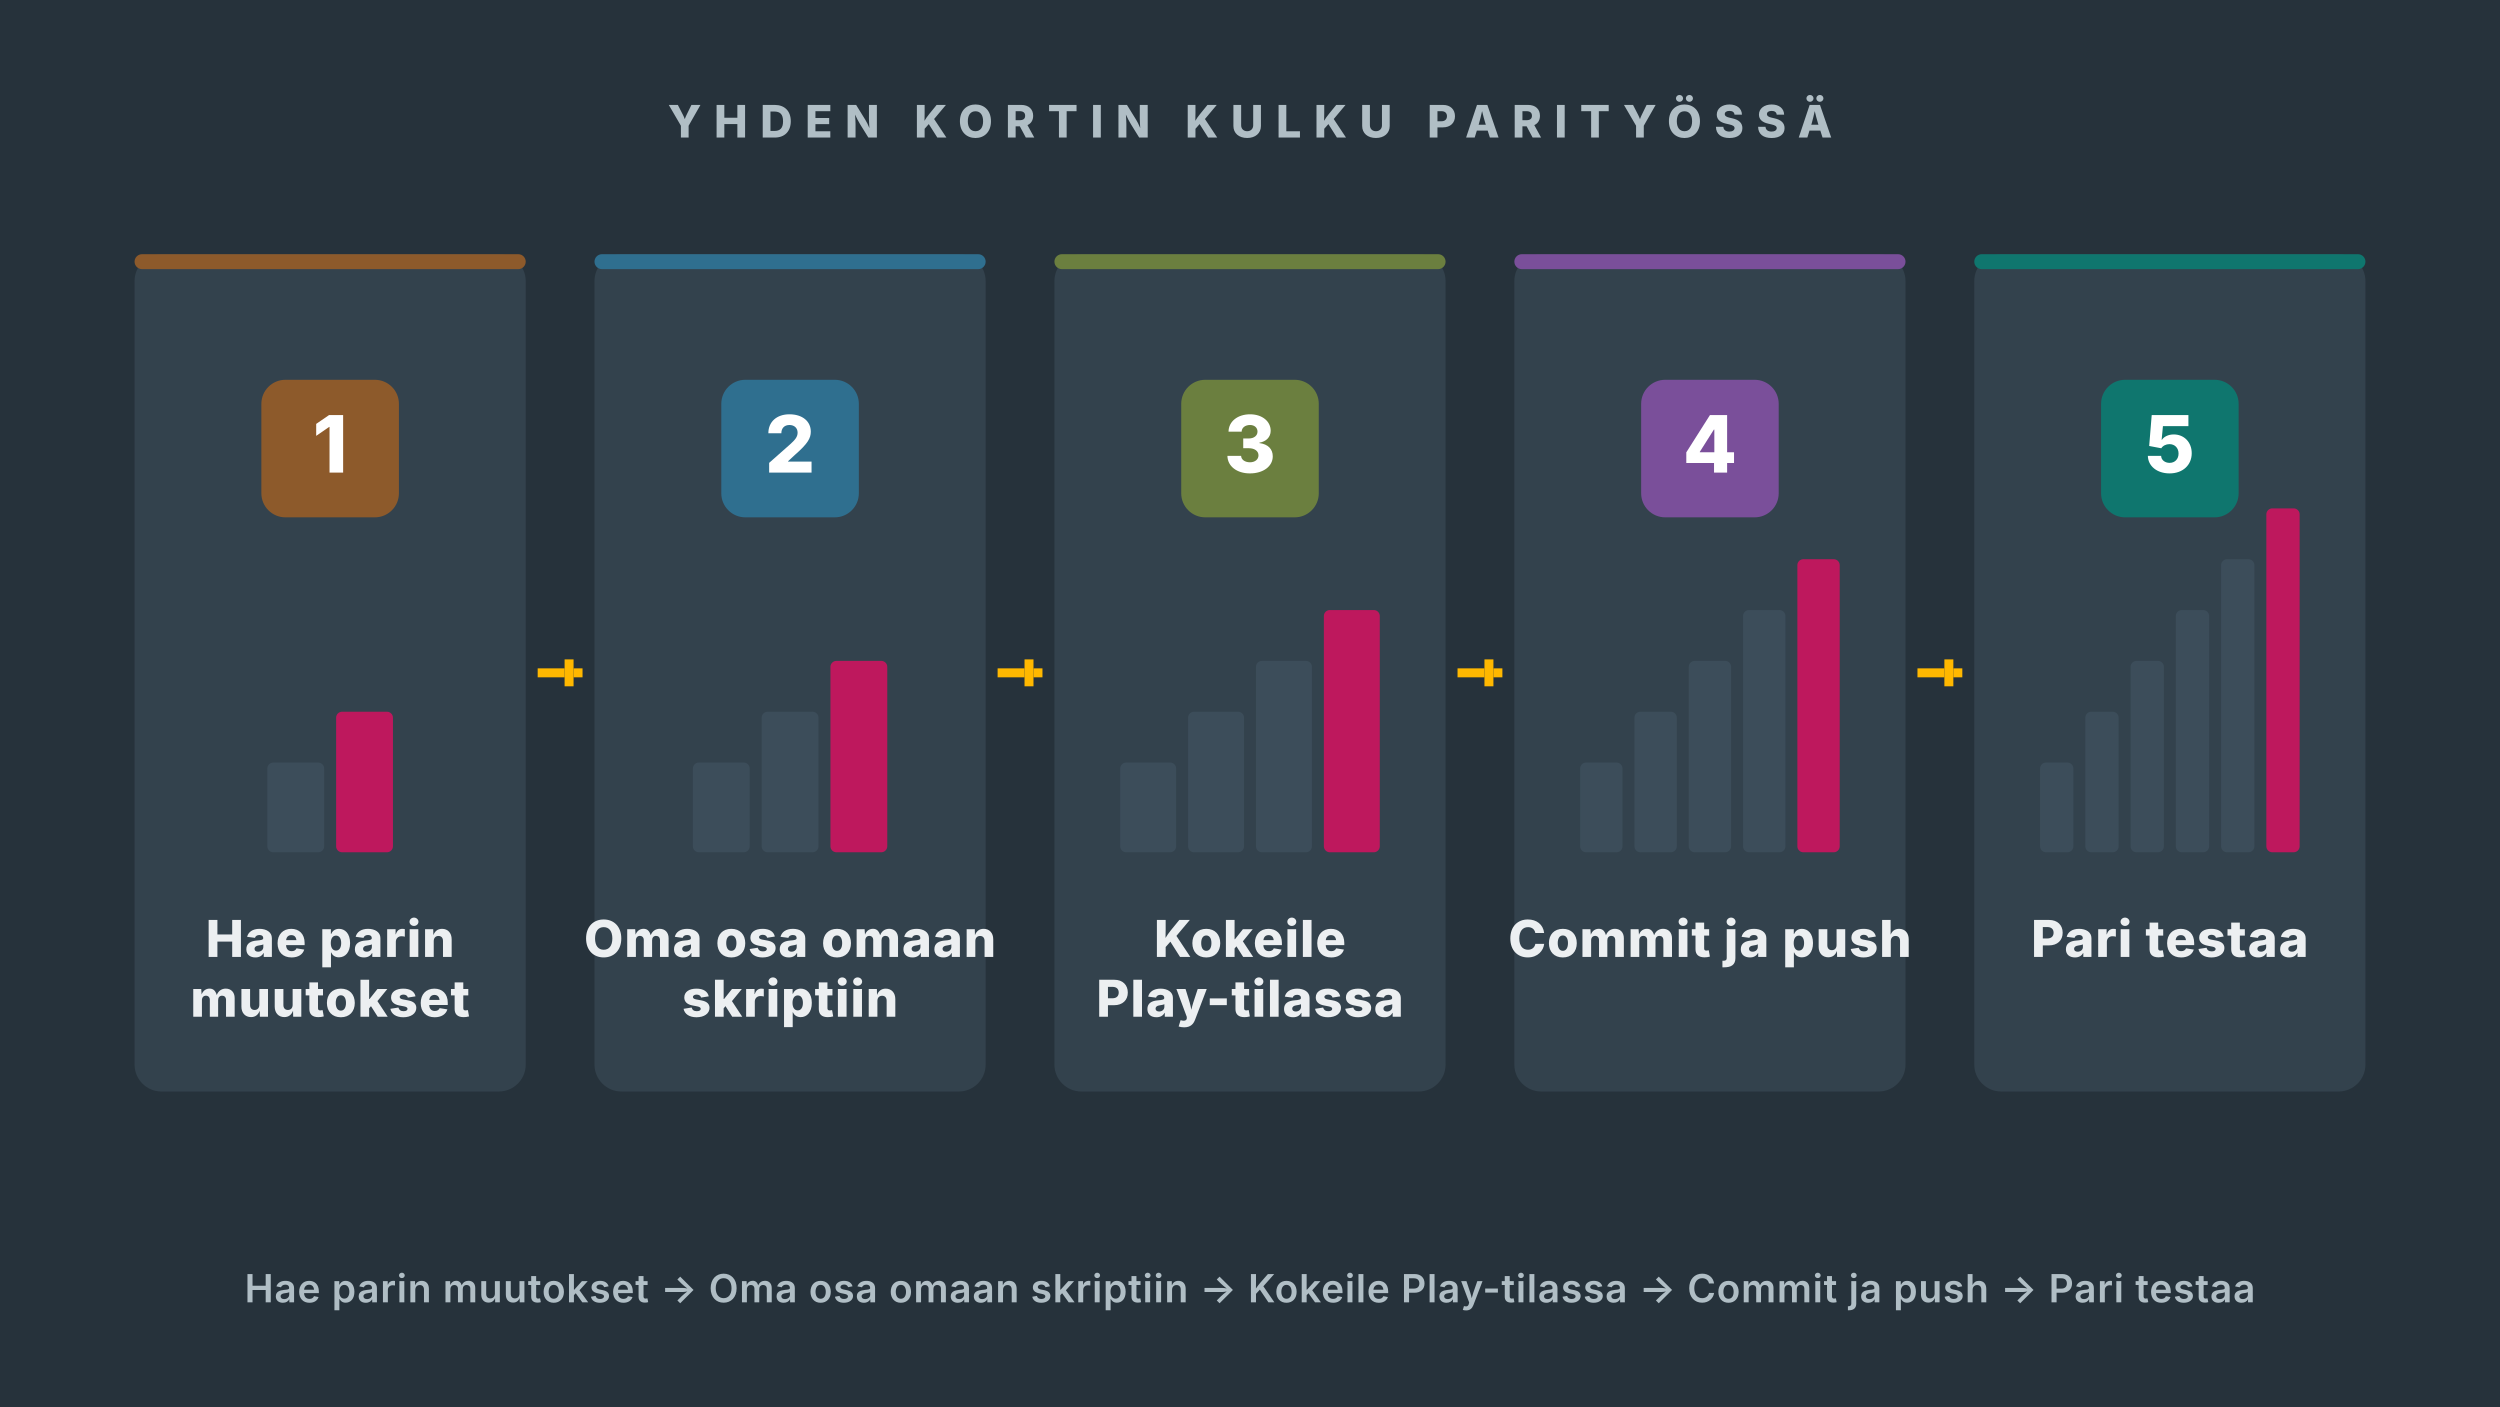
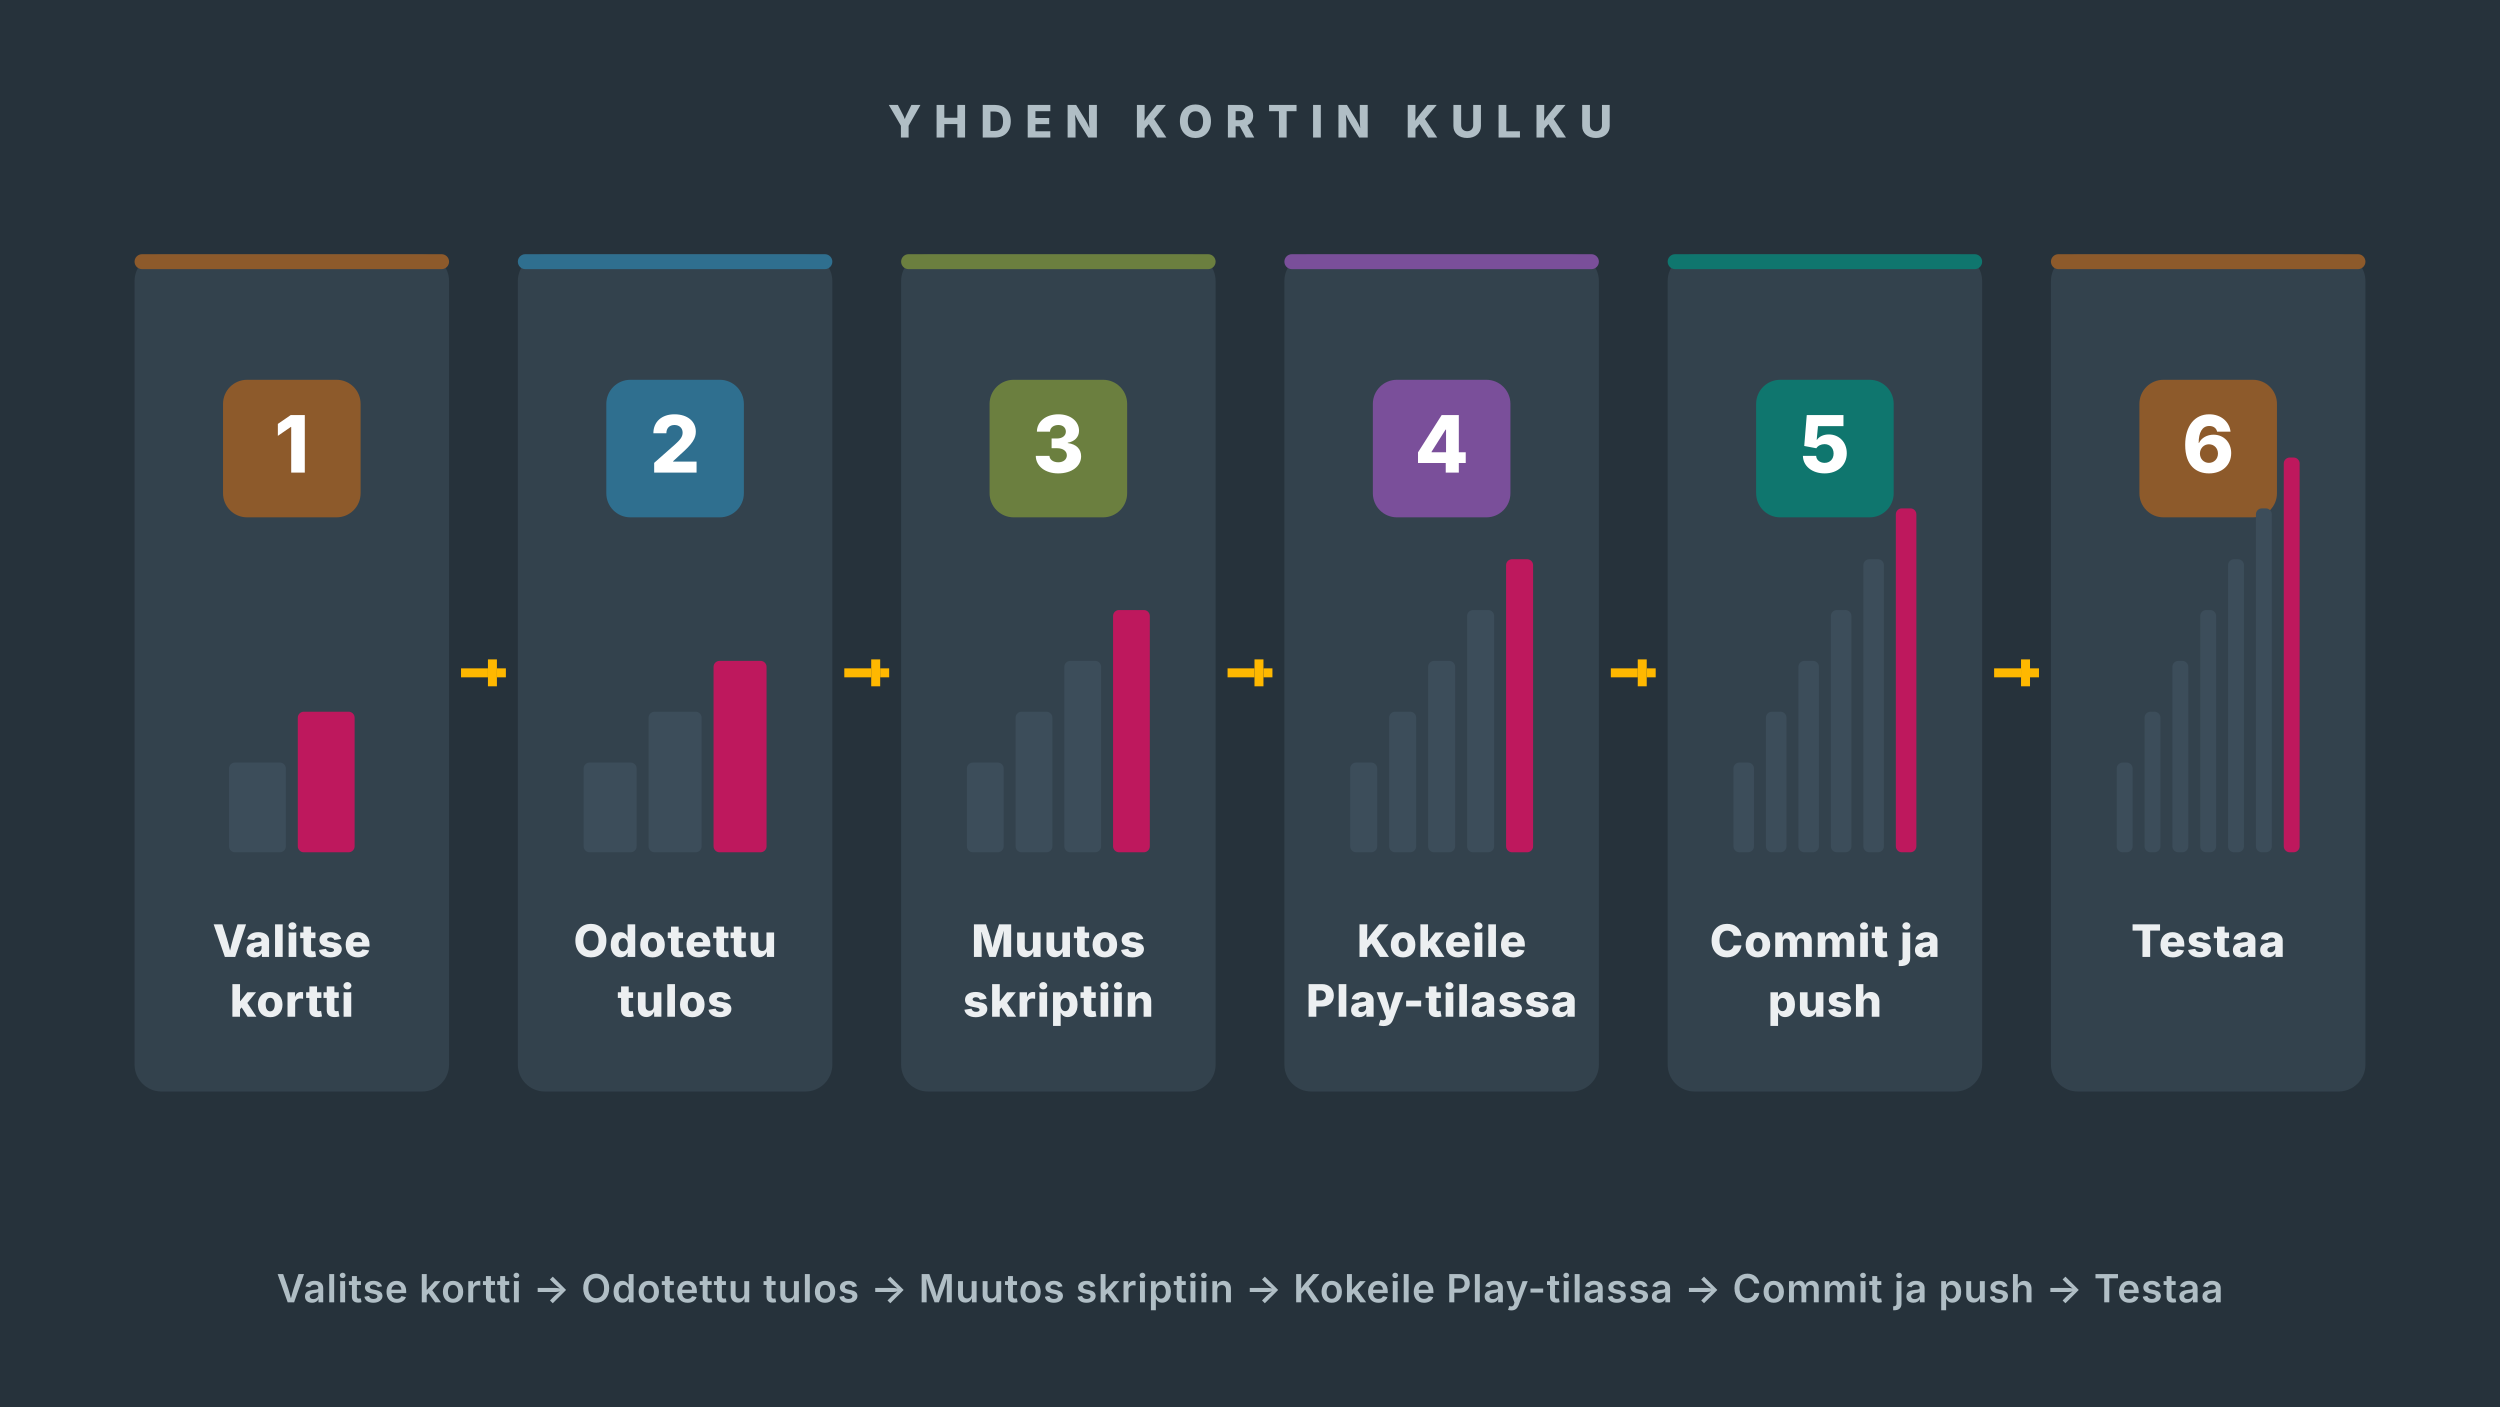
- <svg xmlns="http://www.w3.org/2000/svg" viewBox="0 0 1672 941" width="1672" height="941" role="img" aria-label="Yhden tehtävätaulun kortin kulku parityössä: hae parin muutokset, tee oma osa omaan skriptiin, kokeile Play-tilassa, tee commit ja push, pari testaa.">
+ <svg xmlns="http://www.w3.org/2000/svg" viewBox="0 0 1672 941" width="1672" height="941" role="img" aria-label="Yhden tehtävätaulun kortin kulku: valitse kortti, kirjoita odotettu tulos, tee muutos skriptiin, kokeile Play-tilassa, tee commit ja push ja testaa testitapauksella.">
  <rect x="0" y="0" width="1672" height="941" fill="#26323b" />
-   <text x="836" y="92" font-family="Inter,'Segoe UI',system-ui,sans-serif" font-size="30" font-weight="800" fill="#b0bec5" text-anchor="middle" letter-spacing="0.28em">YHDEN KORTIN KULKU PARITYÖSSÄ</text>
-   <rect x="90" y="170" width="261.6" height="560" fill="#33424d" rx="18" />
-   <rect x="90" y="170" width="261.6" height="10" fill="#8d5a2b" rx="5" />
-   <rect x="174.8" y="254" width="92" height="92" fill="#8d5a2b" rx="16.1" />
-   <text x="220.8" y="316.1" font-family="Inter,'Segoe UI',system-ui,sans-serif" font-size="52.9" font-weight="800" fill="#ffffff" text-anchor="middle" letter-spacing="0.02em">1</text>
-   <rect x="178.8" y="510" width="38" height="60" fill="#3c4d5a" rx="4" />
-   <rect x="224.8" y="476" width="38" height="94" fill="#be185d" rx="4" />
-   <text x="220.8" y="640" font-family="Inter,'Segoe UI',system-ui,sans-serif" font-size="34" font-weight="800" fill="#eceff1" text-anchor="middle" letter-spacing="0.02em">Hae parin</text>
-   <text x="220.8" y="680" font-family="Inter,'Segoe UI',system-ui,sans-serif" font-size="34" font-weight="800" fill="#eceff1" text-anchor="middle" letter-spacing="0.02em">muutokset</text>
-   <rect x="359.6" y="447" width="18" height="6" fill="#ffb800" />
-   <rect x="377.6" y="441" width="6" height="18" fill="#ffb800" />
-   <rect x="383.6" y="447" width="6" height="6" fill="#ffb800" />
-   <rect x="397.6" y="170" width="261.6" height="560" fill="#33424d" rx="18" />
-   <rect x="397.6" y="170" width="261.6" height="10" fill="#2f6f8f" rx="5" />
-   <rect x="482.4" y="254" width="92" height="92" fill="#2f6f8f" rx="16.1" />
-   <text x="528.4" y="316.1" font-family="Inter,'Segoe UI',system-ui,sans-serif" font-size="52.9" font-weight="800" fill="#ffffff" text-anchor="middle" letter-spacing="0.02em">2</text>
-   <rect x="463.4" y="510" width="38" height="60" fill="#3c4d5a" rx="4" />
-   <rect x="509.4" y="476" width="38" height="94" fill="#3c4d5a" rx="4" />
-   <rect x="555.4" y="442" width="38" height="128" fill="#be185d" rx="4" />
-   <text x="528.4" y="640" font-family="Inter,'Segoe UI',system-ui,sans-serif" font-size="34" font-weight="800" fill="#eceff1" text-anchor="middle" letter-spacing="0.02em">Oma osa omaan</text>
-   <text x="528.4" y="680" font-family="Inter,'Segoe UI',system-ui,sans-serif" font-size="34" font-weight="800" fill="#eceff1" text-anchor="middle" letter-spacing="0.02em">skriptiin</text>
-   <rect x="667.2" y="447" width="18" height="6" fill="#ffb800" />
-   <rect x="685.2" y="441" width="6" height="18" fill="#ffb800" />
-   <rect x="691.2" y="447" width="6" height="6" fill="#ffb800" />
-   <rect x="705.2" y="170" width="261.6" height="560" fill="#33424d" rx="18" />
-   <rect x="705.2" y="170" width="261.6" height="10" fill="#6b7f3f" rx="5" />
-   <rect x="790" y="254" width="92" height="92" fill="#6b7f3f" rx="16.1" />
-   <text x="836" y="316.1" font-family="Inter,'Segoe UI',system-ui,sans-serif" font-size="52.9" font-weight="800" fill="#ffffff" text-anchor="middle" letter-spacing="0.02em">3</text>
-   <rect x="749.2" y="510" width="37.4" height="60" fill="#3c4d5a" rx="4" />
-   <rect x="794.6" y="476" width="37.4" height="94" fill="#3c4d5a" rx="4" />
-   <rect x="840" y="442" width="37.4" height="128" fill="#3c4d5a" rx="4" />
-   <rect x="885.4" y="408" width="37.4" height="162" fill="#be185d" rx="4" />
-   <text x="836" y="640" font-family="Inter,'Segoe UI',system-ui,sans-serif" font-size="34" font-weight="800" fill="#eceff1" text-anchor="middle" letter-spacing="0.02em">Kokeile</text>
-   <text x="836" y="680" font-family="Inter,'Segoe UI',system-ui,sans-serif" font-size="34" font-weight="800" fill="#eceff1" text-anchor="middle" letter-spacing="0.02em">Play-tilassa</text>
-   <rect x="974.8" y="447" width="18" height="6" fill="#ffb800" />
-   <rect x="992.8" y="441" width="6" height="18" fill="#ffb800" />
-   <rect x="998.8" y="447" width="6" height="6" fill="#ffb800" />
-   <rect x="1012.8" y="170" width="261.6" height="560" fill="#33424d" rx="18" />
-   <rect x="1012.8" y="170" width="261.6" height="10" fill="#7a4f9a" rx="5" />
-   <rect x="1097.6" y="254" width="92" height="92" fill="#7a4f9a" rx="16.1" />
-   <text x="1143.6" y="316.1" font-family="Inter,'Segoe UI',system-ui,sans-serif" font-size="52.9" font-weight="800" fill="#ffffff" text-anchor="middle" letter-spacing="0.02em">4</text>
-   <rect x="1056.8" y="510" width="28.32" height="60" fill="#3c4d5a" rx="4" />
-   <rect x="1093.12" y="476" width="28.32" height="94" fill="#3c4d5a" rx="4" />
-   <rect x="1129.44" y="442" width="28.32" height="128" fill="#3c4d5a" rx="4" />
-   <rect x="1165.76" y="408" width="28.32" height="162" fill="#3c4d5a" rx="4" />
-   <rect x="1202.08" y="374" width="28.32" height="196" fill="#be185d" rx="4" />
-   <text x="1143.6" y="640" font-family="Inter,'Segoe UI',system-ui,sans-serif" font-size="34" font-weight="800" fill="#eceff1" text-anchor="middle" letter-spacing="0.02em">Commit ja push</text>
-   <rect x="1282.4" y="447" width="18" height="6" fill="#ffb800" />
-   <rect x="1300.4" y="441" width="6" height="18" fill="#ffb800" />
-   <rect x="1306.4" y="447" width="6" height="6" fill="#ffb800" />
-   <rect x="1320.4" y="170" width="261.6" height="560" fill="#33424d" rx="18" />
-   <rect x="1320.4" y="170" width="261.6" height="10" fill="#0f766e" rx="5" />
-   <rect x="1405.2" y="254" width="92" height="92" fill="#0f766e" rx="16.1" />
-   <text x="1451.2" y="316.1" font-family="Inter,'Segoe UI',system-ui,sans-serif" font-size="52.9" font-weight="800" fill="#ffffff" text-anchor="middle" letter-spacing="0.02em">5</text>
-   <rect x="1364.4" y="510" width="22.267" height="60" fill="#3c4d5a" rx="4" />
-   <rect x="1394.67" y="476" width="22.267" height="94" fill="#3c4d5a" rx="4" />
-   <rect x="1424.93" y="442" width="22.267" height="128" fill="#3c4d5a" rx="4" />
-   <rect x="1455.2" y="408" width="22.267" height="162" fill="#3c4d5a" rx="4" />
-   <rect x="1485.47" y="374" width="22.267" height="196" fill="#3c4d5a" rx="4" />
-   <rect x="1515.73" y="340" width="22.267" height="230" fill="#be185d" rx="4" />
-   <text x="1451.2" y="640" font-family="Inter,'Segoe UI',system-ui,sans-serif" font-size="34" font-weight="800" fill="#eceff1" text-anchor="middle" letter-spacing="0.02em">Pari testaa</text>
-   <text x="836" y="871" font-family="Inter,'Segoe UI',system-ui,sans-serif" font-size="26" font-weight="600" fill="#b0bec5" text-anchor="middle" letter-spacing="0.02em">Hae parin muutokset → Oma osa omaan skriptiin → Kokeile Play-tilassa → Commit ja push → Pari testaa</text>
+   <text x="836" y="92" font-family="Inter,'Segoe UI',system-ui,sans-serif" font-size="30" font-weight="800" fill="#b0bec5" text-anchor="middle" letter-spacing="0.28em">YHDEN KORTIN KULKU</text>
+   <rect x="90" y="170" width="210.333" height="560" fill="#33424d" rx="18" />
+   <rect x="90" y="170" width="210.333" height="10" fill="#8d5a2b" rx="5" />
+   <rect x="149.167" y="254" width="92" height="92" fill="#8d5a2b" rx="16.1" />
+   <text x="195.167" y="316.1" font-family="Inter,'Segoe UI',system-ui,sans-serif" font-size="52.9" font-weight="800" fill="#ffffff" text-anchor="middle" letter-spacing="0.02em">1</text>
+   <rect x="153.167" y="510" width="38" height="60" fill="#3c4d5a" rx="4" />
+   <rect x="199.167" y="476" width="38" height="94" fill="#be185d" rx="4" />
+   <text x="195.167" y="640" font-family="Inter,'Segoe UI',system-ui,sans-serif" font-size="30" font-weight="800" fill="#eceff1" text-anchor="middle" letter-spacing="0.02em">Valitse</text>
+   <text x="195.167" y="680" font-family="Inter,'Segoe UI',system-ui,sans-serif" font-size="30" font-weight="800" fill="#eceff1" text-anchor="middle" letter-spacing="0.02em">kortti</text>
+   <rect x="308.333" y="447" width="18" height="6" fill="#ffb800" />
+   <rect x="326.333" y="441" width="6" height="18" fill="#ffb800" />
+   <rect x="332.333" y="447" width="6" height="6" fill="#ffb800" />
+   <rect x="346.333" y="170" width="210.333" height="560" fill="#33424d" rx="18" />
+   <rect x="346.333" y="170" width="210.333" height="10" fill="#2f6f8f" rx="5" />
+   <rect x="405.5" y="254" width="92" height="92" fill="#2f6f8f" rx="16.1" />
+   <text x="451.5" y="316.1" font-family="Inter,'Segoe UI',system-ui,sans-serif" font-size="52.9" font-weight="800" fill="#ffffff" text-anchor="middle" letter-spacing="0.02em">2</text>
+   <rect x="390.333" y="510" width="35.444" height="60" fill="#3c4d5a" rx="4" />
+   <rect x="433.778" y="476" width="35.444" height="94" fill="#3c4d5a" rx="4" />
+   <rect x="477.222" y="442" width="35.444" height="128" fill="#be185d" rx="4" />
+   <text x="451.5" y="640" font-family="Inter,'Segoe UI',system-ui,sans-serif" font-size="30" font-weight="800" fill="#eceff1" text-anchor="middle" letter-spacing="0.02em">Odotettu</text>
+   <text x="451.5" y="680" font-family="Inter,'Segoe UI',system-ui,sans-serif" font-size="30" font-weight="800" fill="#eceff1" text-anchor="middle" letter-spacing="0.02em">tulos</text>
+   <rect x="564.667" y="447" width="18" height="6" fill="#ffb800" />
+   <rect x="582.667" y="441" width="6" height="18" fill="#ffb800" />
+   <rect x="588.667" y="447" width="6" height="6" fill="#ffb800" />
+   <rect x="602.667" y="170" width="210.333" height="560" fill="#33424d" rx="18" />
+   <rect x="602.667" y="170" width="210.333" height="10" fill="#6b7f3f" rx="5" />
+   <rect x="661.833" y="254" width="92" height="92" fill="#6b7f3f" rx="16.1" />
+   <text x="707.833" y="316.1" font-family="Inter,'Segoe UI',system-ui,sans-serif" font-size="52.9" font-weight="800" fill="#ffffff" text-anchor="middle" letter-spacing="0.02em">3</text>
+   <rect x="646.667" y="510" width="24.583" height="60" fill="#3c4d5a" rx="4" />
+   <rect x="679.25" y="476" width="24.583" height="94" fill="#3c4d5a" rx="4" />
+   <rect x="711.833" y="442" width="24.583" height="128" fill="#3c4d5a" rx="4" />
+   <rect x="744.417" y="408" width="24.583" height="162" fill="#be185d" rx="4" />
+   <text x="707.833" y="640" font-family="Inter,'Segoe UI',system-ui,sans-serif" font-size="30" font-weight="800" fill="#eceff1" text-anchor="middle" letter-spacing="0.02em">Muutos</text>
+   <text x="707.833" y="680" font-family="Inter,'Segoe UI',system-ui,sans-serif" font-size="30" font-weight="800" fill="#eceff1" text-anchor="middle" letter-spacing="0.02em">skriptiin</text>
+   <rect x="821" y="447" width="18" height="6" fill="#ffb800" />
+   <rect x="839" y="441" width="6" height="18" fill="#ffb800" />
+   <rect x="845" y="447" width="6" height="6" fill="#ffb800" />
+   <rect x="859" y="170" width="210.333" height="560" fill="#33424d" rx="18" />
+   <rect x="859" y="170" width="210.333" height="10" fill="#7a4f9a" rx="5" />
+   <rect x="918.167" y="254" width="92" height="92" fill="#7a4f9a" rx="16.1" />
+   <text x="964.167" y="316.1" font-family="Inter,'Segoe UI',system-ui,sans-serif" font-size="52.9" font-weight="800" fill="#ffffff" text-anchor="middle" letter-spacing="0.02em">4</text>
+   <rect x="903" y="510" width="18.067" height="60" fill="#3c4d5a" rx="4" />
+   <rect x="929.067" y="476" width="18.067" height="94" fill="#3c4d5a" rx="4" />
+   <rect x="955.133" y="442" width="18.067" height="128" fill="#3c4d5a" rx="4" />
+   <rect x="981.2" y="408" width="18.067" height="162" fill="#3c4d5a" rx="4" />
+   <rect x="1007.27" y="374" width="18.067" height="196" fill="#be185d" rx="4" />
+   <text x="964.167" y="640" font-family="Inter,'Segoe UI',system-ui,sans-serif" font-size="30" font-weight="800" fill="#eceff1" text-anchor="middle" letter-spacing="0.02em">Kokeile</text>
+   <text x="964.167" y="680" font-family="Inter,'Segoe UI',system-ui,sans-serif" font-size="30" font-weight="800" fill="#eceff1" text-anchor="middle" letter-spacing="0.02em">Play-tilassa</text>
+   <rect x="1077.33" y="447" width="18" height="6" fill="#ffb800" />
+   <rect x="1095.33" y="441" width="6" height="18" fill="#ffb800" />
+   <rect x="1101.33" y="447" width="6" height="6" fill="#ffb800" />
+   <rect x="1115.33" y="170" width="210.333" height="560" fill="#33424d" rx="18" />
+   <rect x="1115.33" y="170" width="210.333" height="10" fill="#0f766e" rx="5" />
+   <rect x="1174.5" y="254" width="92" height="92" fill="#0f766e" rx="16.1" />
+   <text x="1220.5" y="316.1" font-family="Inter,'Segoe UI',system-ui,sans-serif" font-size="52.9" font-weight="800" fill="#ffffff" text-anchor="middle" letter-spacing="0.02em">5</text>
+   <rect x="1159.33" y="510" width="13.722" height="60" fill="#3c4d5a" rx="4" />
+   <rect x="1181.06" y="476" width="13.722" height="94" fill="#3c4d5a" rx="4" />
+   <rect x="1202.78" y="442" width="13.722" height="128" fill="#3c4d5a" rx="4" />
+   <rect x="1224.5" y="408" width="13.722" height="162" fill="#3c4d5a" rx="4" />
+   <rect x="1246.22" y="374" width="13.722" height="196" fill="#3c4d5a" rx="4" />
+   <rect x="1267.94" y="340" width="13.722" height="230" fill="#be185d" rx="4" />
+   <text x="1220.5" y="640" font-family="Inter,'Segoe UI',system-ui,sans-serif" font-size="30" font-weight="800" fill="#eceff1" text-anchor="middle" letter-spacing="0.02em">Commit ja</text>
+   <text x="1220.5" y="680" font-family="Inter,'Segoe UI',system-ui,sans-serif" font-size="30" font-weight="800" fill="#eceff1" text-anchor="middle" letter-spacing="0.02em">push</text>
+   <rect x="1333.67" y="447" width="18" height="6" fill="#ffb800" />
+   <rect x="1351.67" y="441" width="6" height="18" fill="#ffb800" />
+   <rect x="1357.67" y="447" width="6" height="6" fill="#ffb800" />
+   <rect x="1371.67" y="170" width="210.333" height="560" fill="#33424d" rx="18" />
+   <rect x="1371.67" y="170" width="210.333" height="10" fill="#8d5a2b" rx="5" />
+   <rect x="1430.83" y="254" width="92" height="92" fill="#8d5a2b" rx="16.1" />
+   <text x="1476.83" y="316.1" font-family="Inter,'Segoe UI',system-ui,sans-serif" font-size="52.9" font-weight="800" fill="#ffffff" text-anchor="middle" letter-spacing="0.02em">6</text>
+   <rect x="1415.67" y="510" width="10.619" height="60" fill="#3c4d5a" rx="4" />
+   <rect x="1434.29" y="476" width="10.619" height="94" fill="#3c4d5a" rx="4" />
+   <rect x="1452.9" y="442" width="10.619" height="128" fill="#3c4d5a" rx="4" />
+   <rect x="1471.52" y="408" width="10.619" height="162" fill="#3c4d5a" rx="4" />
+   <rect x="1490.14" y="374" width="10.619" height="196" fill="#3c4d5a" rx="4" />
+   <rect x="1508.76" y="340" width="10.619" height="230" fill="#3c4d5a" rx="4" />
+   <rect x="1527.38" y="306" width="10.619" height="264" fill="#be185d" rx="4" />
+   <text x="1476.83" y="640" font-family="Inter,'Segoe UI',system-ui,sans-serif" font-size="30" font-weight="800" fill="#eceff1" text-anchor="middle" letter-spacing="0.02em">Testaa</text>
+   <text x="836" y="871" font-family="Inter,'Segoe UI',system-ui,sans-serif" font-size="26" font-weight="600" fill="#b0bec5" text-anchor="middle" letter-spacing="0.02em">Valitse kortti → Odotettu tulos → Muutos skriptiin → Kokeile Play-tilassa → Commit ja push → Testaa</text>
</svg>
